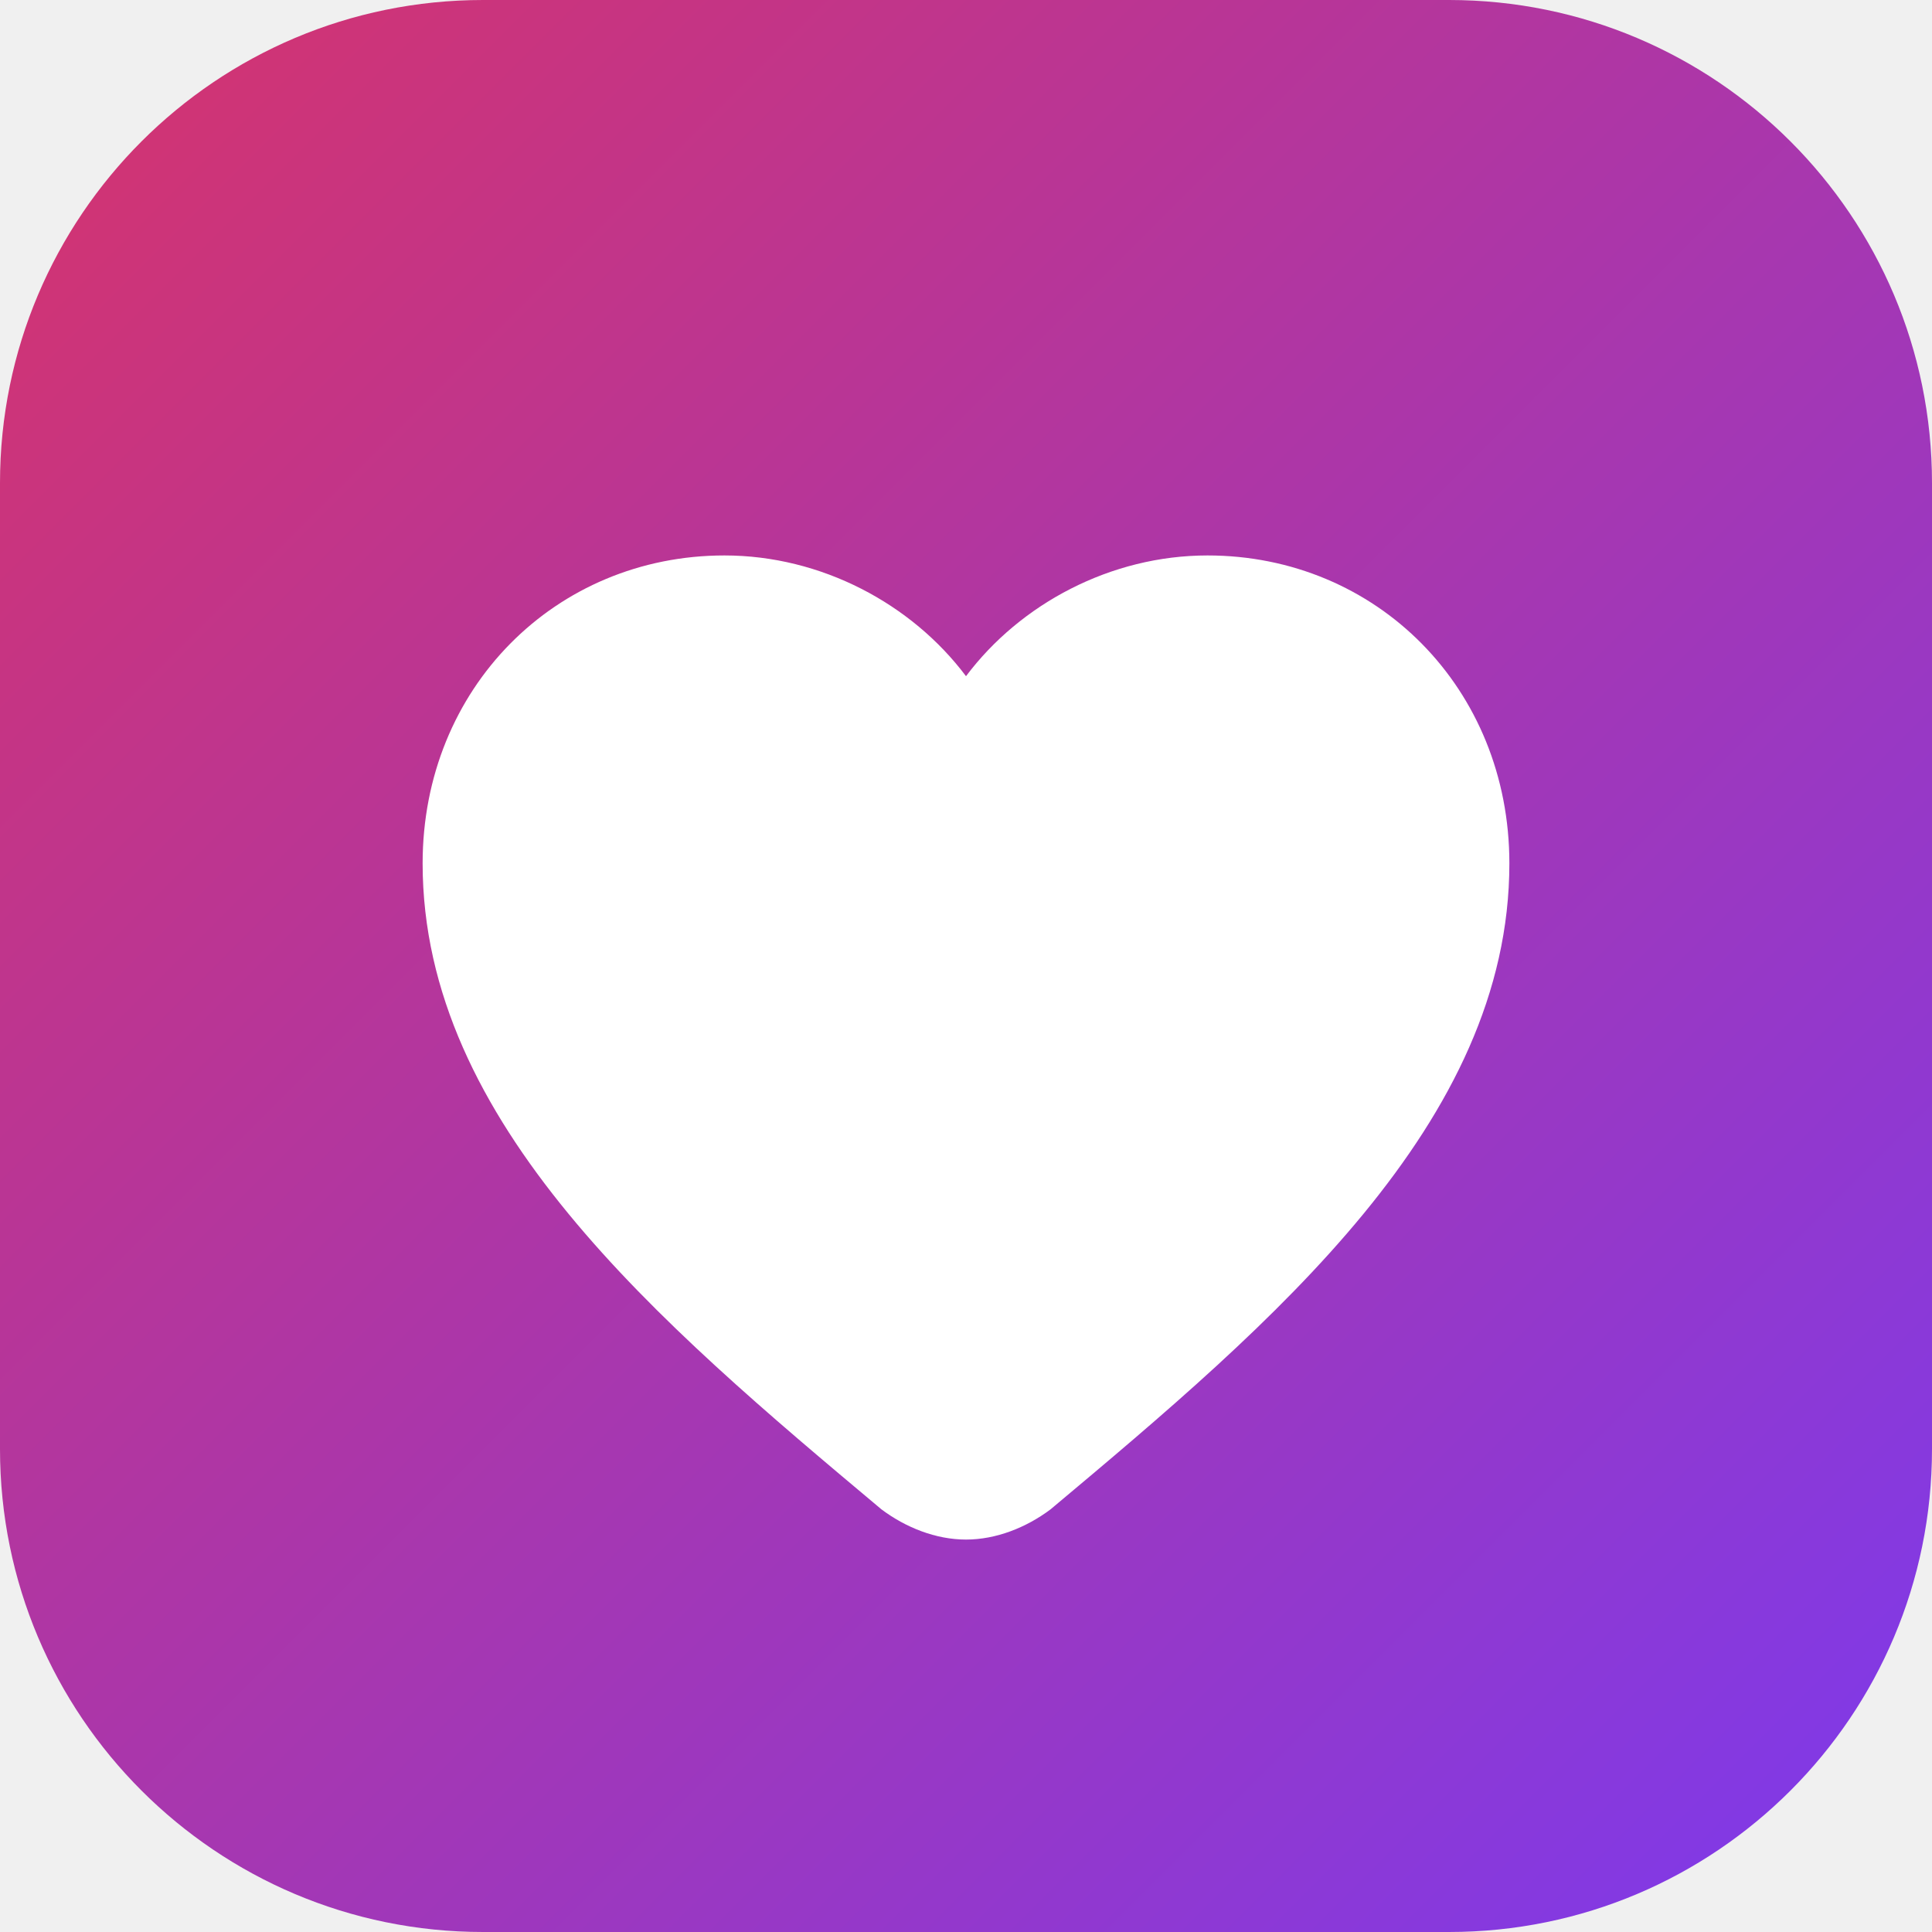
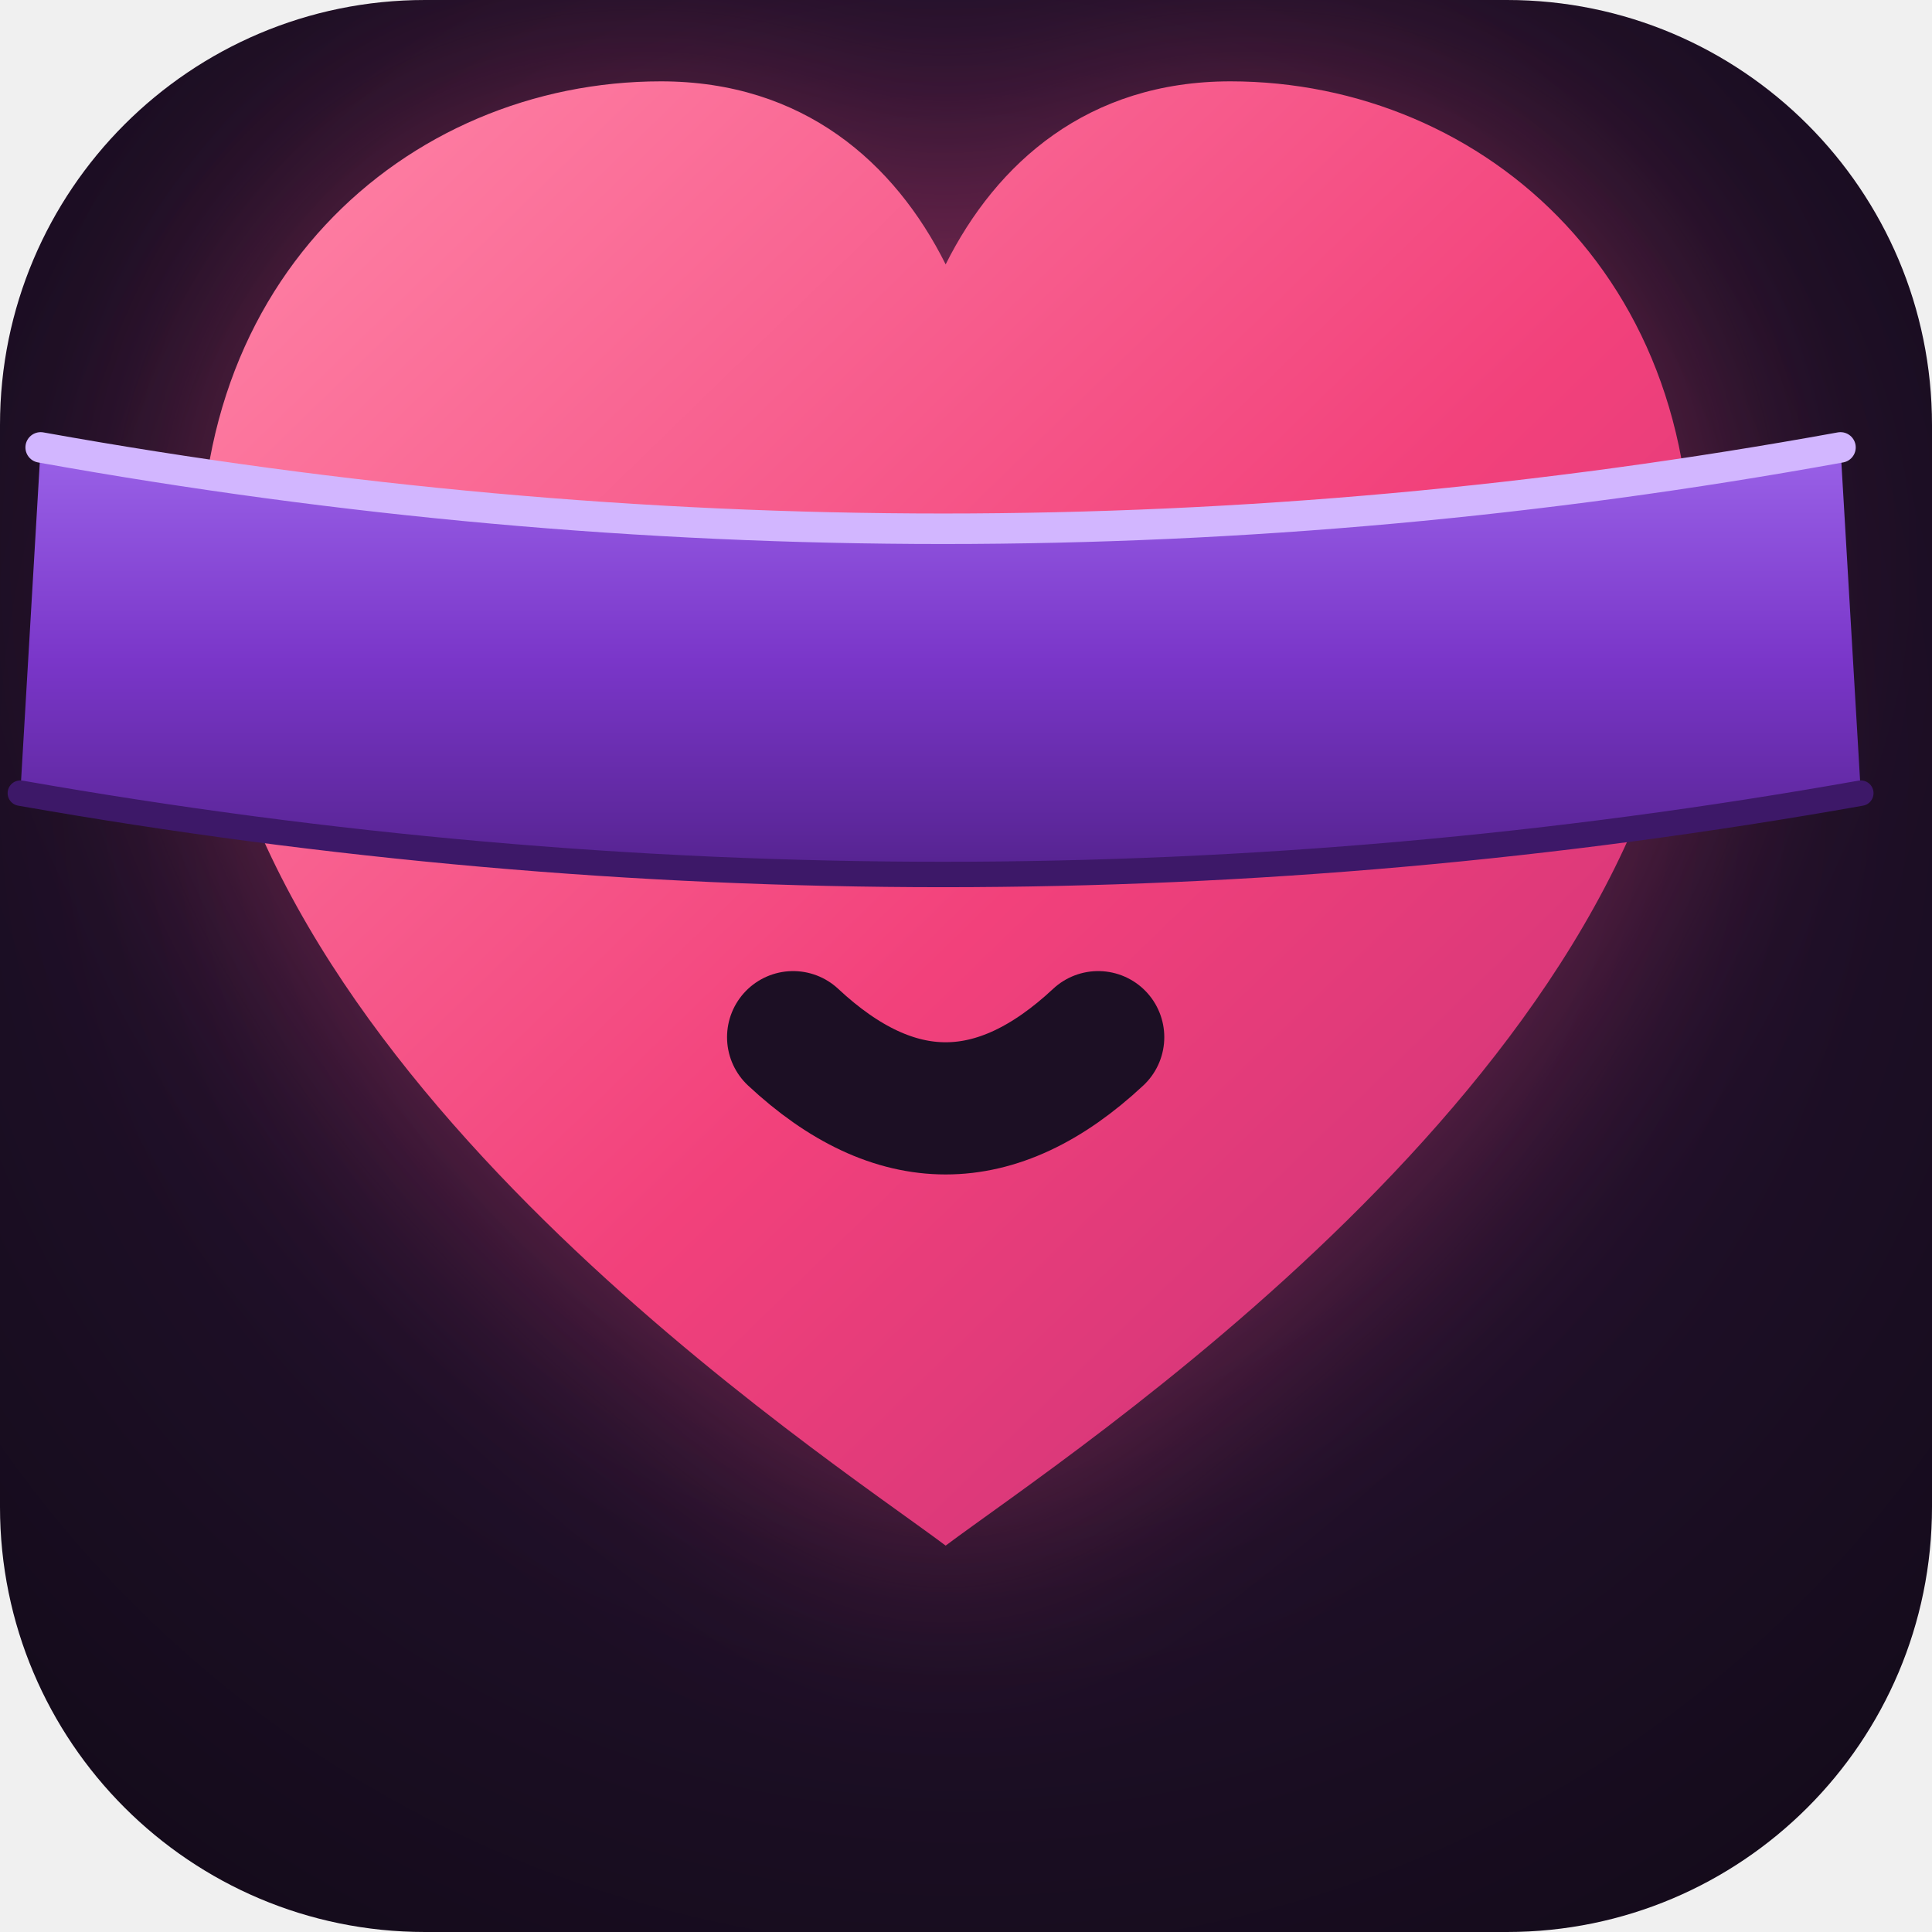
- <svg xmlns="http://www.w3.org/2000/svg" width="32" height="32" viewBox="0 0 32 32">
+ <svg xmlns="http://www.w3.org/2000/svg" width="32" height="32" viewBox="70 100 380 380" role="img" aria-label="Botchelor">
  <defs>
-     <linearGradient id="g" x1="0" y1="0" x2="32" y2="32" gradientUnits="userSpaceOnUse">
-       <stop offset="0" stop-color="#d6336c" />
-       <stop offset="1" stop-color="#7c3aed" />
+     <radialGradient id="t-bg" cx="50%" cy="40%" r="78%">
+       <stop offset="0" stop-color="#3b1641" />
+       <stop offset=".55" stop-color="#1e0f27" />
+       <stop offset="1" stop-color="#110a17" />
+     </radialGradient>
+     <linearGradient id="t-hf" x1="0" y1="0" x2="1" y2="1">
+       <stop offset="0" stop-color="#ff86a8" />
+       <stop offset=".55" stop-color="#f2417b" />
+       <stop offset="1" stop-color="#c32f78" />
    </linearGradient>
+     <filter id="t-gl" x="-40%" y="-40%" width="180%" height="180%">
+       <feGaussianBlur stdDeviation="24" />
+     </filter>
+     <linearGradient id="t-band" x1="0" y1="0" x2="0" y2="1">
+       <stop offset="0" stop-color="#9a62e8" />
+       <stop offset=".5" stop-color="#7a36c9" />
+       <stop offset="1" stop-color="#55238f" />
+     </linearGradient>
+     <linearGradient id="t-tail" x1="0" y1="0" x2="0" y2="1">
+       <stop offset="0" stop-color="#6c2fb4" />
+       <stop offset="1" stop-color="#4a1f7e" />
+     </linearGradient>
+     <clipPath id="t-clip">
+       <rect x="70" y="100" width="380" height="380" rx="83.6" />
+     </clipPath>
  </defs>
-   <rect width="32" height="32" rx="8" fill="url(#g)" />
-   <path d="M16 25.5c-0.5 0-1-0.2-1.4-0.5C10.9 21.9 7 18.6 7 14.3 7 11.4 9.2 9.2 12 9.2c1.6 0 3.1 0.8 4 2 0.9-1.2 2.4-2 4-2 2.8 0 5 2.2 5 5.1 0 4.3-3.9 7.6-7.6 10.7-0.4 0.3-0.9 0.5-1.4 0.5z" fill="#fff" />
+   <g clip-path="url(#t-clip)">
+     <rect x="70" y="100" width="380" height="380" fill="url(#t-bg)" />
+     <g transform="translate(256 256) scale(1) translate(-256 -256)">
+       <path d="M256 404C232 386 118 312 110 222C104 156 150 116 200 116C228 116 246 132 256 152C266 132 284 116 312 116C362 116 408 156 402 222C394 312 280 386 256 404Z" fill="#ff4f86" opacity=".35" filter="url(#t-gl)" />
+       <path d="M256 404C232 386 118 312 110 222C104 156 150 116 200 116C228 116 246 132 256 152C266 132 284 116 312 116C362 116 408 156 402 222C394 312 280 386 256 404Z" fill="url(#t-hf)" />
+       <path d="M78 188Q256 220 432 188L436 256Q256 288 74 256Z" fill="url(#t-band)" />
+       <path d="M78 188Q256 220 432 188" stroke="#d2b6ff" stroke-width="6" fill="none" stroke-linecap="round" />
+       <path d="M74 256Q256 288 436 256" stroke="#3d1868" stroke-width="5" fill="none" stroke-linecap="round" />
+       <path d="M226 304Q256 332 286 304" stroke="#1c0f24" stroke-width="26" fill="none" stroke-linecap="round" />
+     </g>
+   </g>
</svg>
